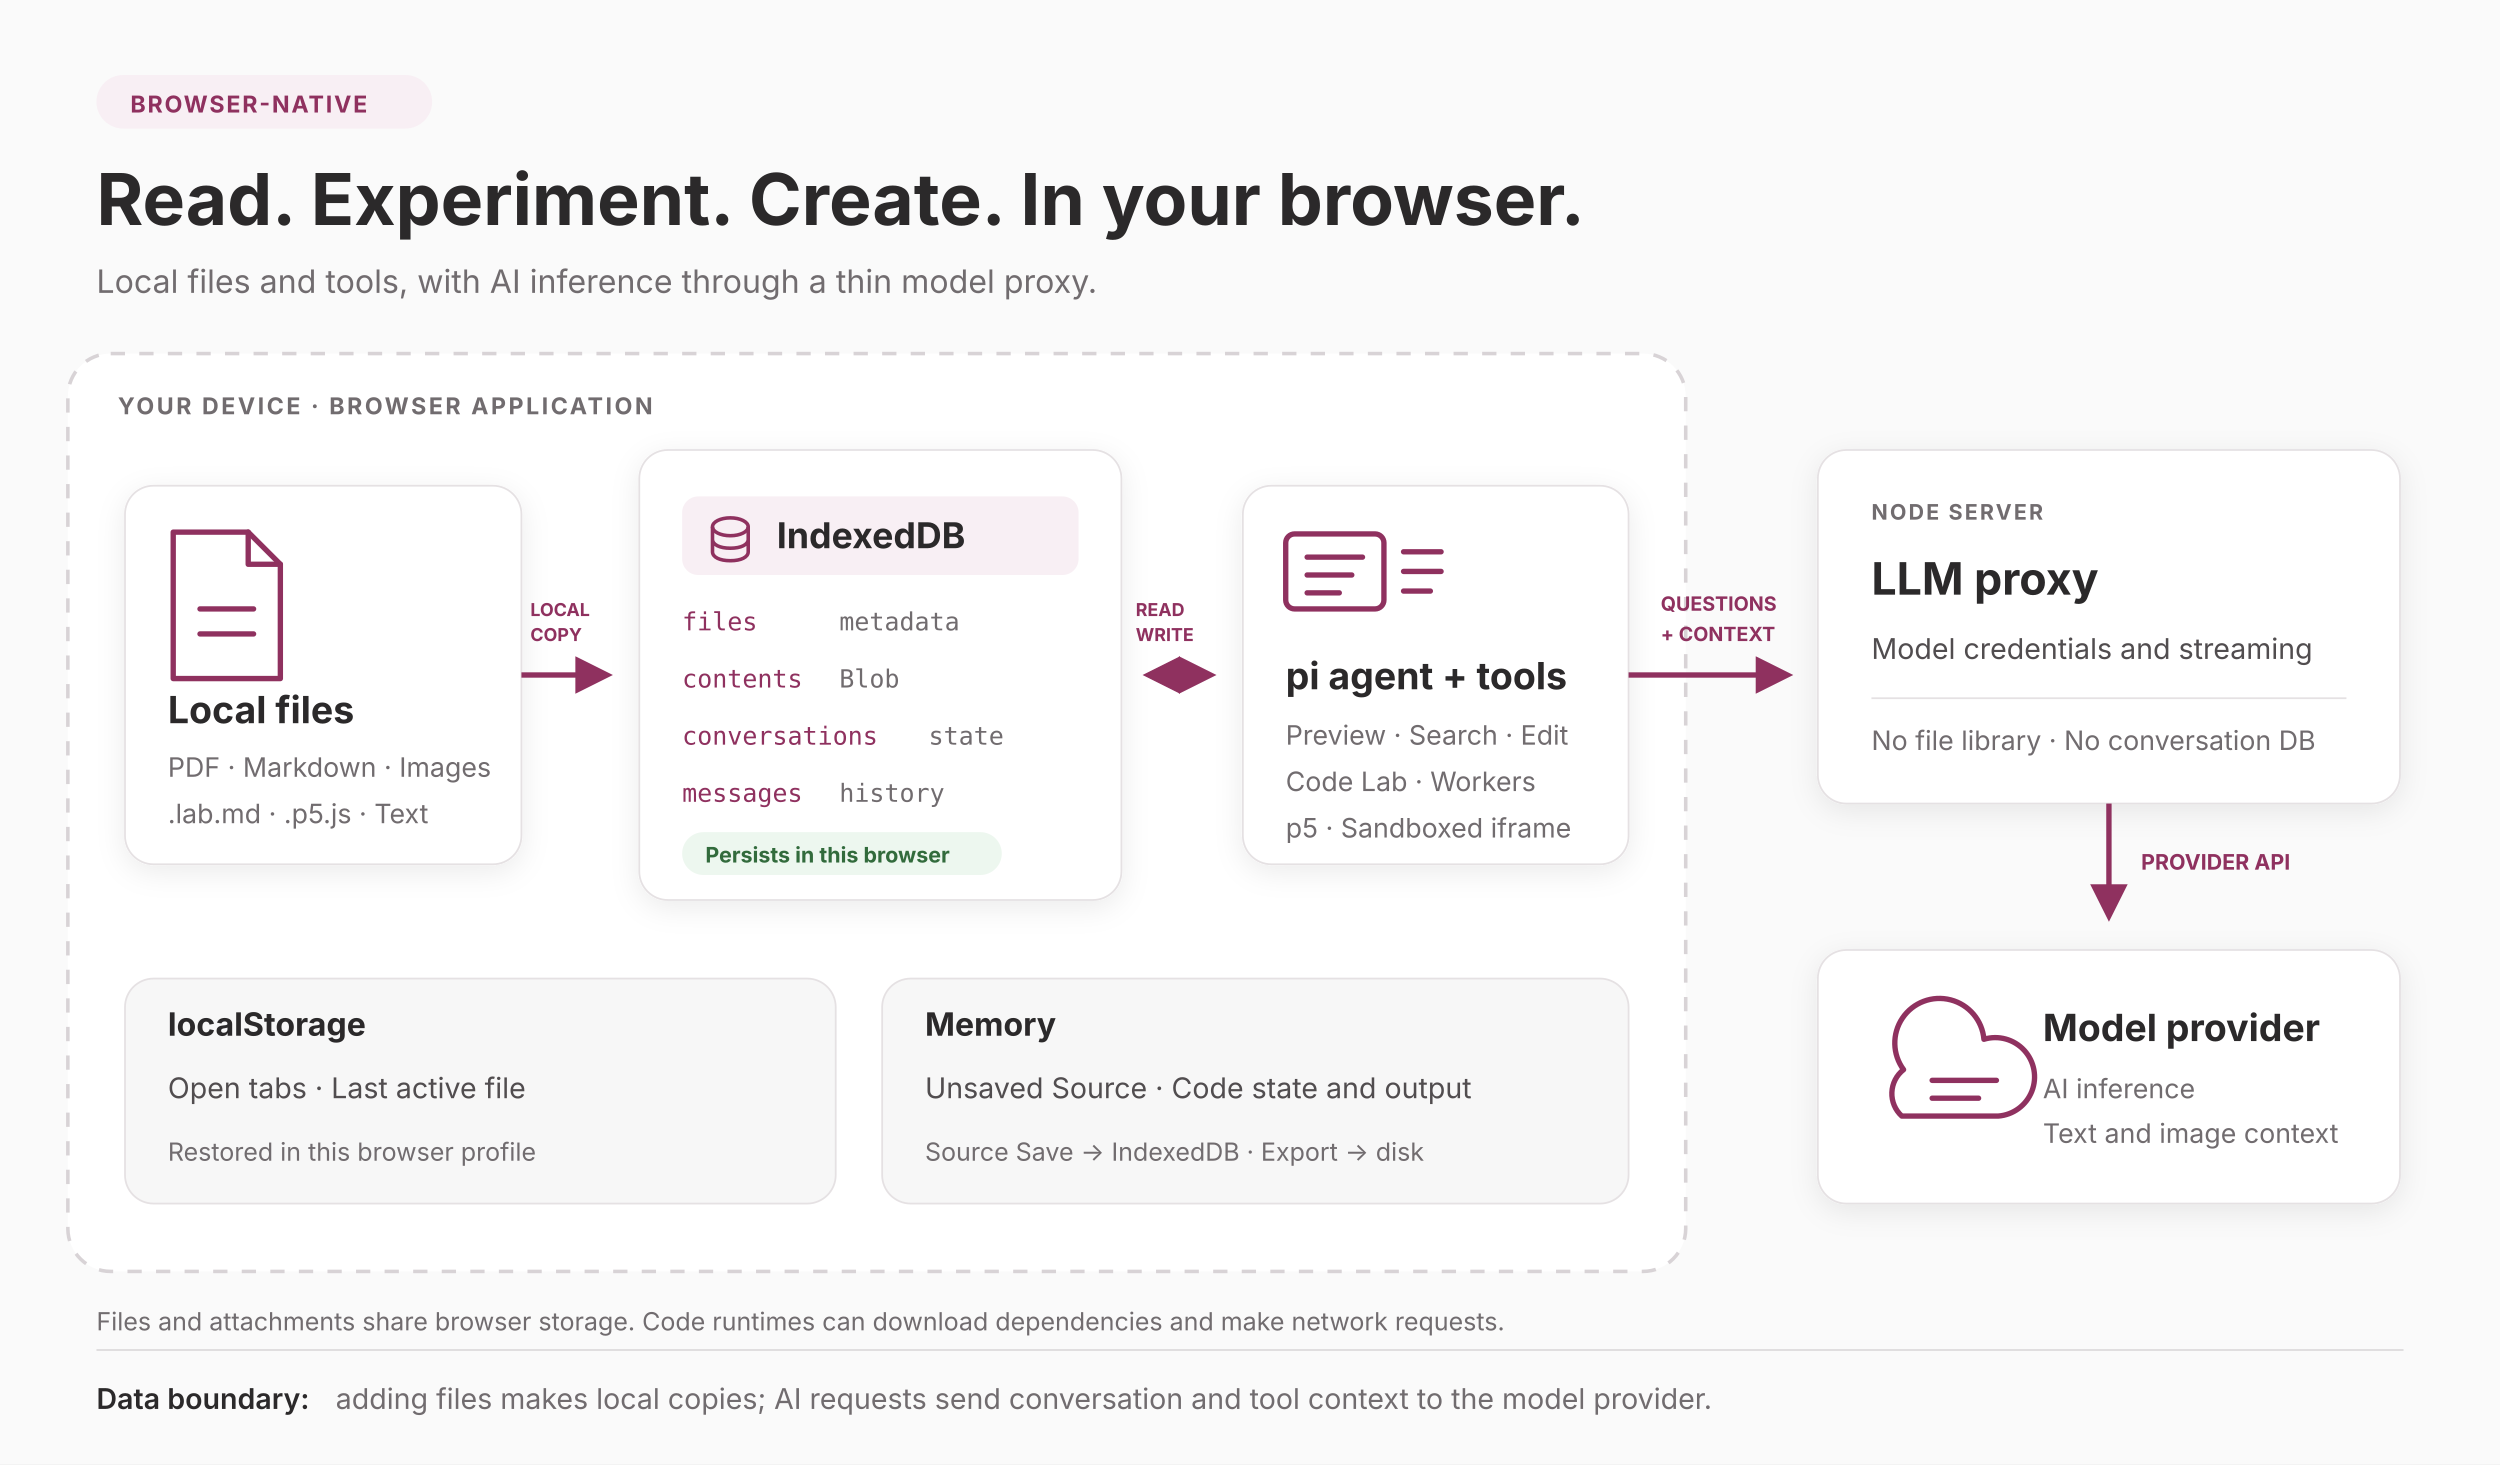
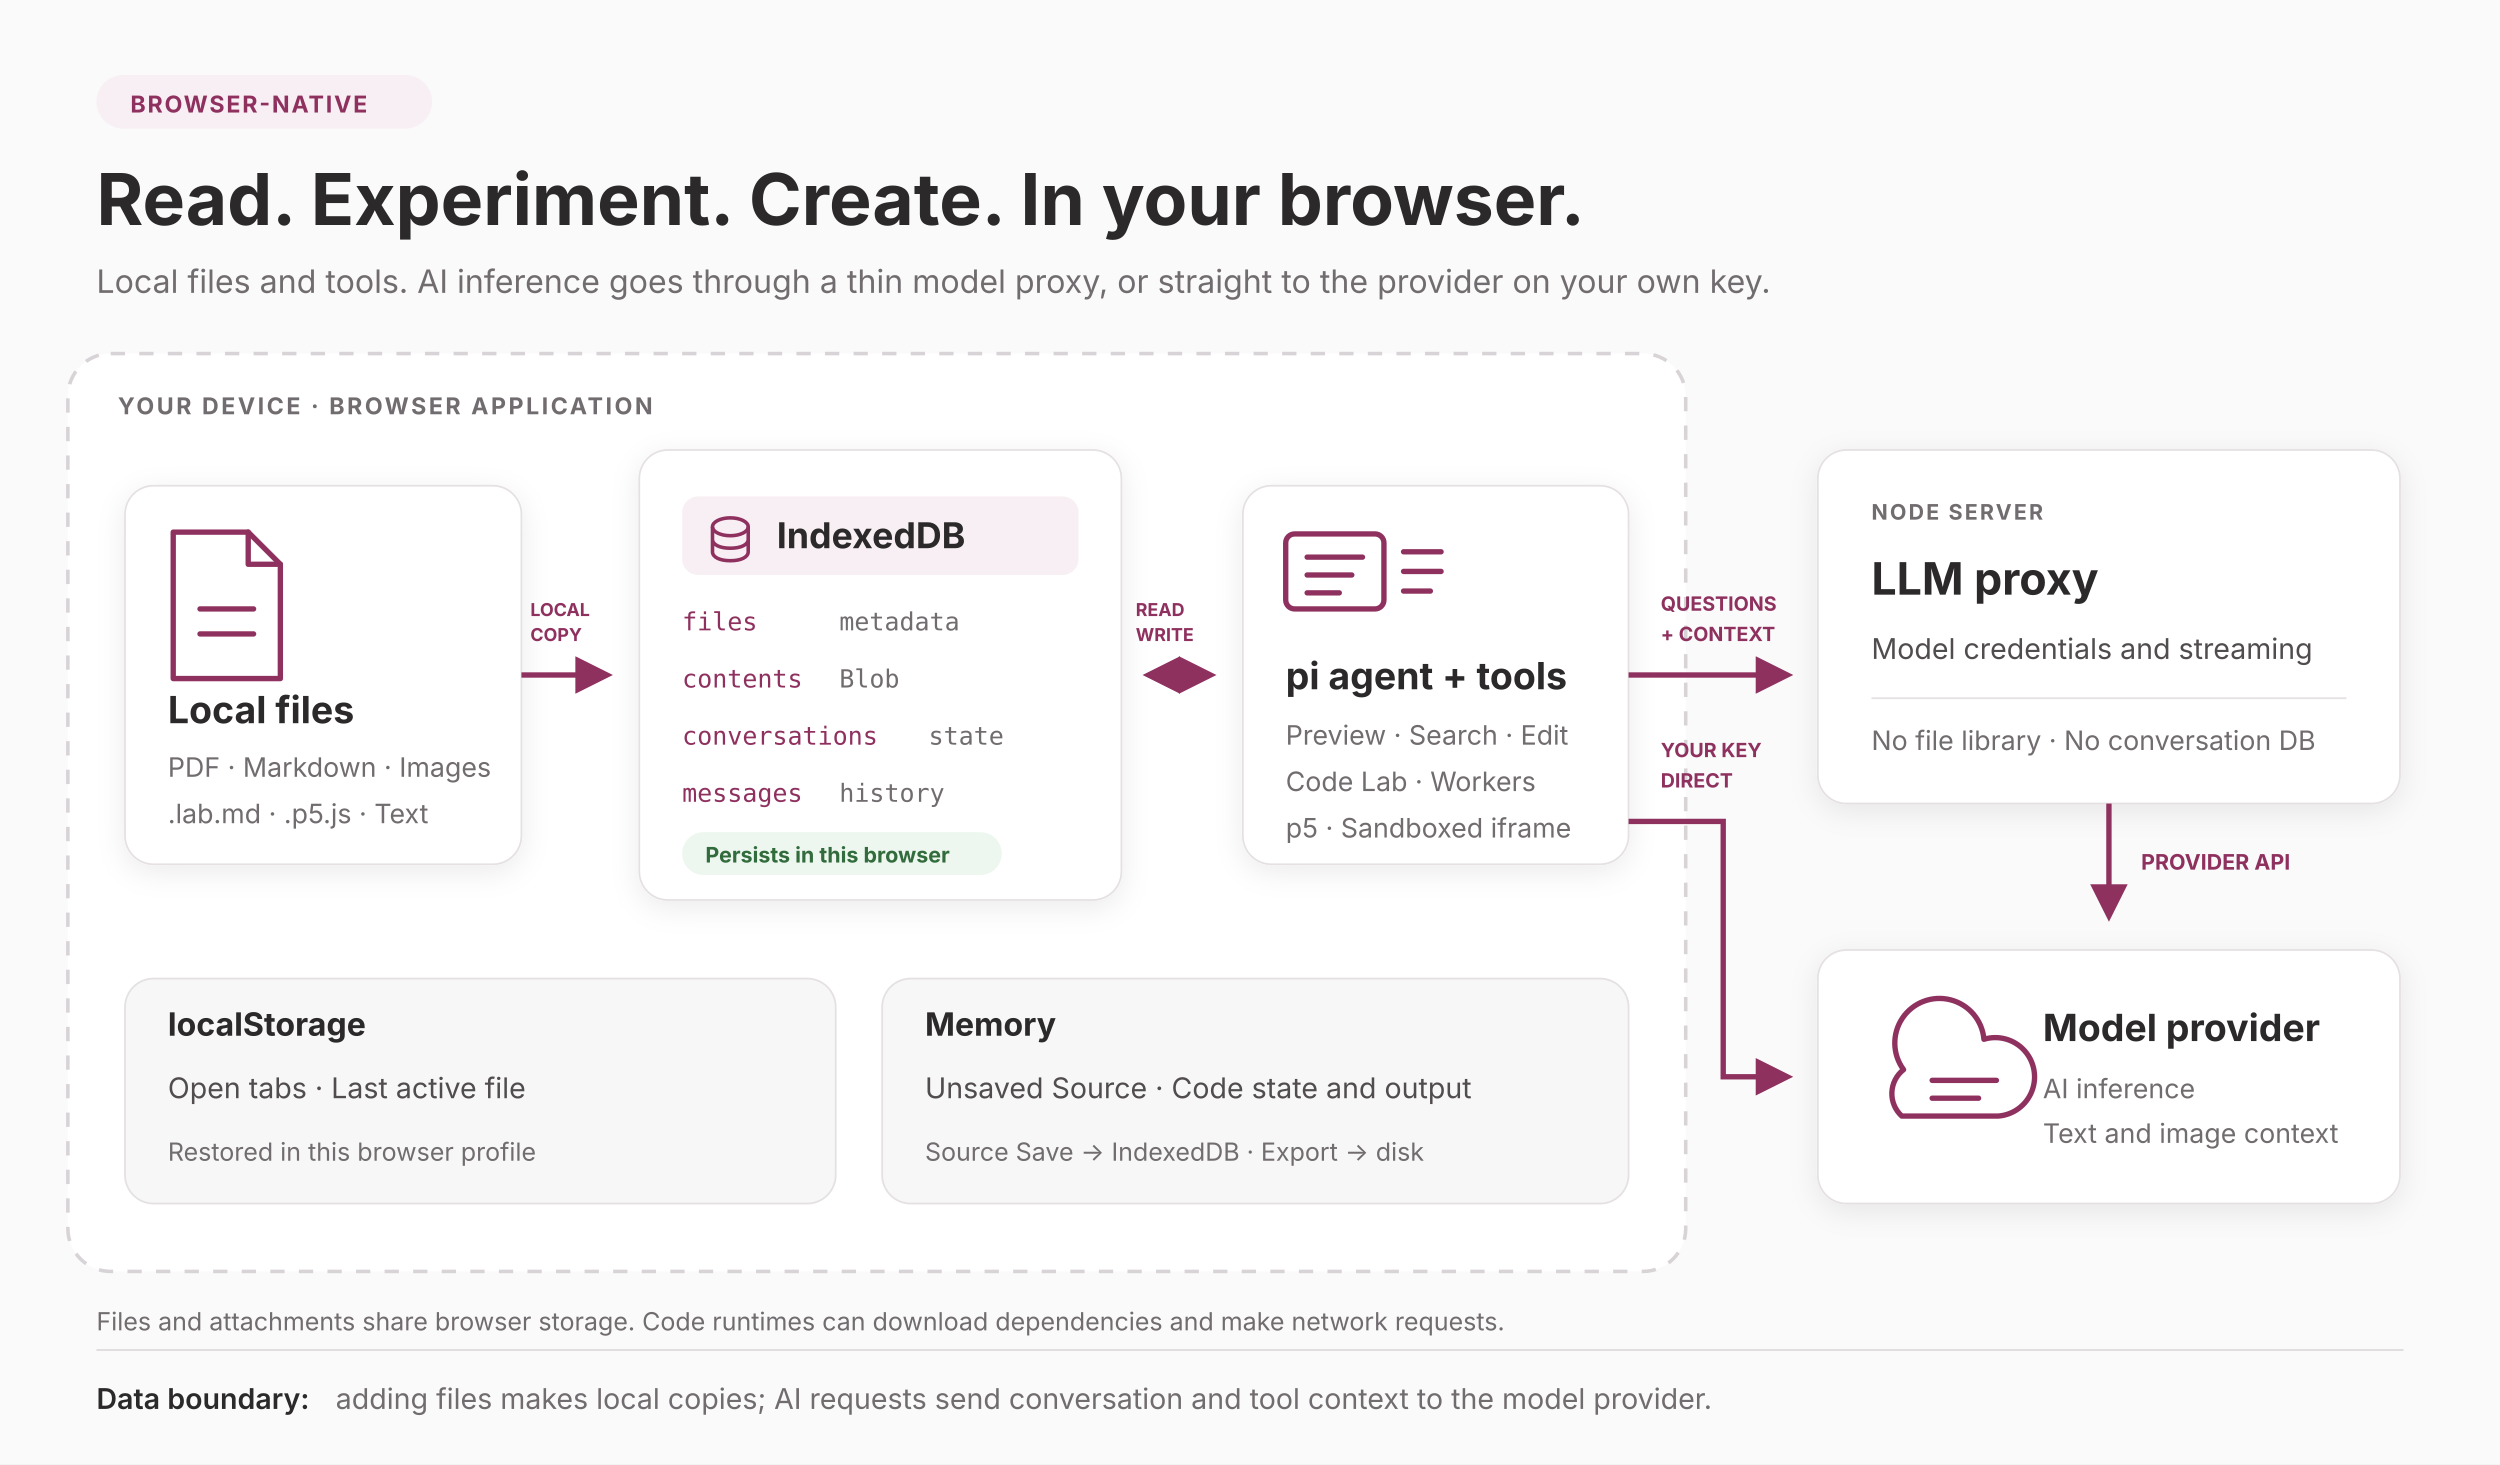
<svg xmlns="http://www.w3.org/2000/svg" viewBox="0 0 1400 820" role="img" aria-labelledby="title description">
  <defs>
    <marker id="arrow" viewBox="0 0 10 10" refX="8" refY="5" markerWidth="7" markerHeight="7" orient="auto-start-reverse">
      <path d="M0 0 10 5 0 10z" fill="#8f315f" />
    </marker>
    <filter id="shadow" x="-10%" y="-10%" width="120%" height="130%">
      <feDropShadow dx="0" dy="4" stdDeviation="8" flood-color="#221d20" flood-opacity="0.08" />
    </filter>
  </defs>
  <rect width="1400" height="820" fill="#fafafa" />
  <g font-family="ui-sans-serif, system-ui, -apple-system, BlinkMacSystemFont, 'Segoe UI', sans-serif">
    <rect x="54" y="42" width="188" height="30" rx="15" fill="#f8eff4" />
    <text x="73" y="63" fill="#8f315f" font-size="13" font-weight="700" letter-spacing="1">BROWSER-NATIVE</text>
    <text x="54" y="126" fill="#2b292a" font-size="40" font-weight="650">Read. Experiment. Create. In your browser.</text>
-     <text x="54" y="164" fill="#716c6f" font-size="18">Local files and tools, with AI inference through a thin model proxy.</text>
+     <text x="54" y="164" fill="#716c6f" font-size="18">Local files and tools. AI inference goes through a thin model proxy, or straight to the provider on your own key.</text>
    <rect x="38" y="198" width="906" height="514" rx="24" fill="#ffffff" stroke="#d8d3d6" stroke-width="2" stroke-dasharray="8 8" />
    <text x="66" y="232" fill="#716c6f" font-size="13" font-weight="700" letter-spacing="1.4">YOUR DEVICE · BROWSER APPLICATION</text>
    <g filter="url(#shadow)">
      <rect x="70" y="272" width="222" height="212" rx="16" fill="#ffffff" stroke="#e5e1e3" />
      <rect x="358" y="252" width="270" height="252" rx="16" fill="#ffffff" stroke="#e5e1e3" />
      <rect x="696" y="272" width="216" height="212" rx="16" fill="#ffffff" stroke="#e5e1e3" />
    </g>
    <g transform="translate(94 298)" fill="none" stroke="#8f315f" stroke-width="3" stroke-linecap="round" stroke-linejoin="round">
      <path d="M3 0h42l18 18v64H3z" />
      <path d="M45 0v18h18" />
      <path d="M18 43h30M18 57h30" />
    </g>
    <text x="94" y="405" fill="#2b292a" font-size="21" font-weight="650">Local files</text>
    <text x="94" y="435" fill="#716c6f" font-size="15">PDF · Markdown · Images</text>
    <text x="94" y="461" fill="#716c6f" font-size="15">.lab.md · .p5.js · Text</text>
    <path d="M292 378h47" fill="none" stroke="#8f315f" stroke-width="3" marker-end="url(#arrow)" />
    <text x="297" y="345" fill="#8f315f" font-size="10" font-weight="700">LOCAL</text>
    <text x="297" y="359" fill="#8f315f" font-size="10" font-weight="700">COPY</text>
    <rect x="382" y="278" width="222" height="44" rx="9" fill="#f8eff4" />
    <g transform="translate(399 290)" fill="none" stroke="#8f315f" stroke-width="2">
      <ellipse cx="10" cy="5" rx="10" ry="5" />
      <path d="M0 5v14c0 3 4 5 10 5s10-2 10-5V5M0 12c0 3 4 5 10 5s10-2 10-5" />
    </g>
    <text x="435" y="307" fill="#2b292a" font-size="20" font-weight="650">IndexedDB</text>
    <g font-family="ui-monospace, SFMono-Regular, Menlo, Consolas, monospace" font-size="14">
      <text x="382" y="353" fill="#8f315f">files</text>
      <text x="470" y="353" fill="#716c6f">metadata</text>
      <text x="382" y="385" fill="#8f315f">contents</text>
      <text x="470" y="385" fill="#716c6f">Blob</text>
      <text x="382" y="417" fill="#8f315f">conversations</text>
      <text x="520" y="417" fill="#716c6f">state</text>
      <text x="382" y="449" fill="#8f315f">messages</text>
      <text x="470" y="449" fill="#716c6f">history</text>
    </g>
    <rect x="382" y="466" width="179" height="24" rx="12" fill="#edf7ef" />
    <text x="395" y="483" fill="#326b3c" font-size="12" font-weight="650">Persists in this browser</text>
    <path d="M644 378h33" fill="none" stroke="#8f315f" stroke-width="3" marker-start="url(#arrow)" marker-end="url(#arrow)" />
    <text x="636" y="345" fill="#8f315f" font-size="10" font-weight="700">READ</text>
    <text x="636" y="359" fill="#8f315f" font-size="10" font-weight="700">WRITE</text>
    <g transform="translate(720 299)" fill="none" stroke="#8f315f" stroke-width="3" stroke-linecap="round">
      <rect width="55" height="42" rx="5" />
      <path d="M12 13h31M12 23h25M12 33h18" />
      <path d="M66 10h21M66 21h21M66 32h15" />
    </g>
    <text x="720" y="386" fill="#2b292a" font-size="21" font-weight="650">pi agent + tools</text>
    <text x="720" y="417" fill="#716c6f" font-size="15">Preview · Search · Edit</text>
    <text x="720" y="443" fill="#716c6f" font-size="15">Code Lab · Workers</text>
    <text x="720" y="469" fill="#716c6f" font-size="15">p5 · Sandboxed iframe</text>
    <rect x="70" y="548" width="398" height="126" rx="16" fill="#f7f7f7" stroke="#e5e1e3" />
    <text x="94" y="580" fill="#2b292a" font-size="18" font-weight="650">localStorage</text>
    <text x="94" y="615" fill="#514d4f" font-size="16">Open tabs · Last active file</text>
    <text x="94" y="650" fill="#716c6f" font-size="14">Restored in this browser profile</text>
    <rect x="494" y="548" width="418" height="126" rx="16" fill="#f7f7f7" stroke="#e5e1e3" />
    <text x="518" y="580" fill="#2b292a" font-size="18" font-weight="650">Memory</text>
    <text x="518" y="615" fill="#514d4f" font-size="16">Unsaved Source · Code state and output</text>
    <text x="518" y="650" fill="#716c6f" font-size="14">Source Save → IndexedDB · Export → disk</text>
    <path d="M912 378h88" fill="none" stroke="#8f315f" stroke-width="3" marker-end="url(#arrow)" />
    <text x="930" y="342" fill="#8f315f" font-size="11" font-weight="700">QUESTIONS</text>
    <text x="930" y="359" fill="#8f315f" font-size="11" font-weight="700">+ CONTEXT</text>
+     <path d="M912 460H965V603h35" fill="none" stroke="#8f315f" stroke-width="3" marker-end="url(#arrow)" />
+     <text x="930" y="424" fill="#8f315f" font-size="11" font-weight="700">YOUR KEY</text>
+     <text x="930" y="441" fill="#8f315f" font-size="11" font-weight="700">DIRECT</text>
    <g filter="url(#shadow)">
      <rect x="1018" y="252" width="326" height="198" rx="16" fill="#ffffff" stroke="#e5e1e3" />
      <rect x="1018" y="532" width="326" height="142" rx="16" fill="#ffffff" stroke="#e5e1e3" />
    </g>
    <text x="1048" y="291" fill="#716c6f" font-size="12" font-weight="700" letter-spacing="1.2">NODE SERVER</text>
    <text x="1048" y="333" fill="#2b292a" font-size="25" font-weight="650">LLM proxy</text>
    <text x="1048" y="369" fill="#514d4f" font-size="16">Model credentials and streaming</text>
    <line x1="1048" y1="391" x2="1314" y2="391" stroke="#e5e1e3" />
    <text x="1048" y="420" fill="#716c6f" font-size="15">No file library · No conversation DB</text>
    <path d="M1181 450v62" fill="none" stroke="#8f315f" stroke-width="3" marker-end="url(#arrow)" />
    <text x="1199" y="487" fill="#8f315f" font-size="12" font-weight="700">PROVIDER API</text>
    <g transform="translate(1048 560)" fill="none" stroke="#8f315f" stroke-width="3" stroke-linecap="round" stroke-linejoin="round">
      <path d="M18 39a25 25 0 1 1 45-17 22 22 0 1 1 8 43H17A17 17 0 0 1 18 39z" />
      <path d="M34 45h36M34 55h26" />
    </g>
    <text x="1144" y="583" fill="#2b292a" font-size="21" font-weight="650">Model provider</text>
    <text x="1144" y="615" fill="#716c6f" font-size="15">AI inference</text>
    <text x="1144" y="640" fill="#716c6f" font-size="15">Text and image context</text>
    <line x1="54" y1="756" x2="1346" y2="756" stroke="#dedbdd" />
    <text x="54" y="745" fill="#716c6f" font-size="14">Files and attachments share browser storage. Code runtimes can download dependencies and make network requests.</text>
    <text x="54" y="789" fill="#2b292a" font-size="16" font-weight="600">Data boundary:</text>
    <text x="188" y="789" fill="#716c6f" font-size="16">adding files makes local copies; AI requests send conversation and tool context to the model provider.</text>
  </g>
</svg>
